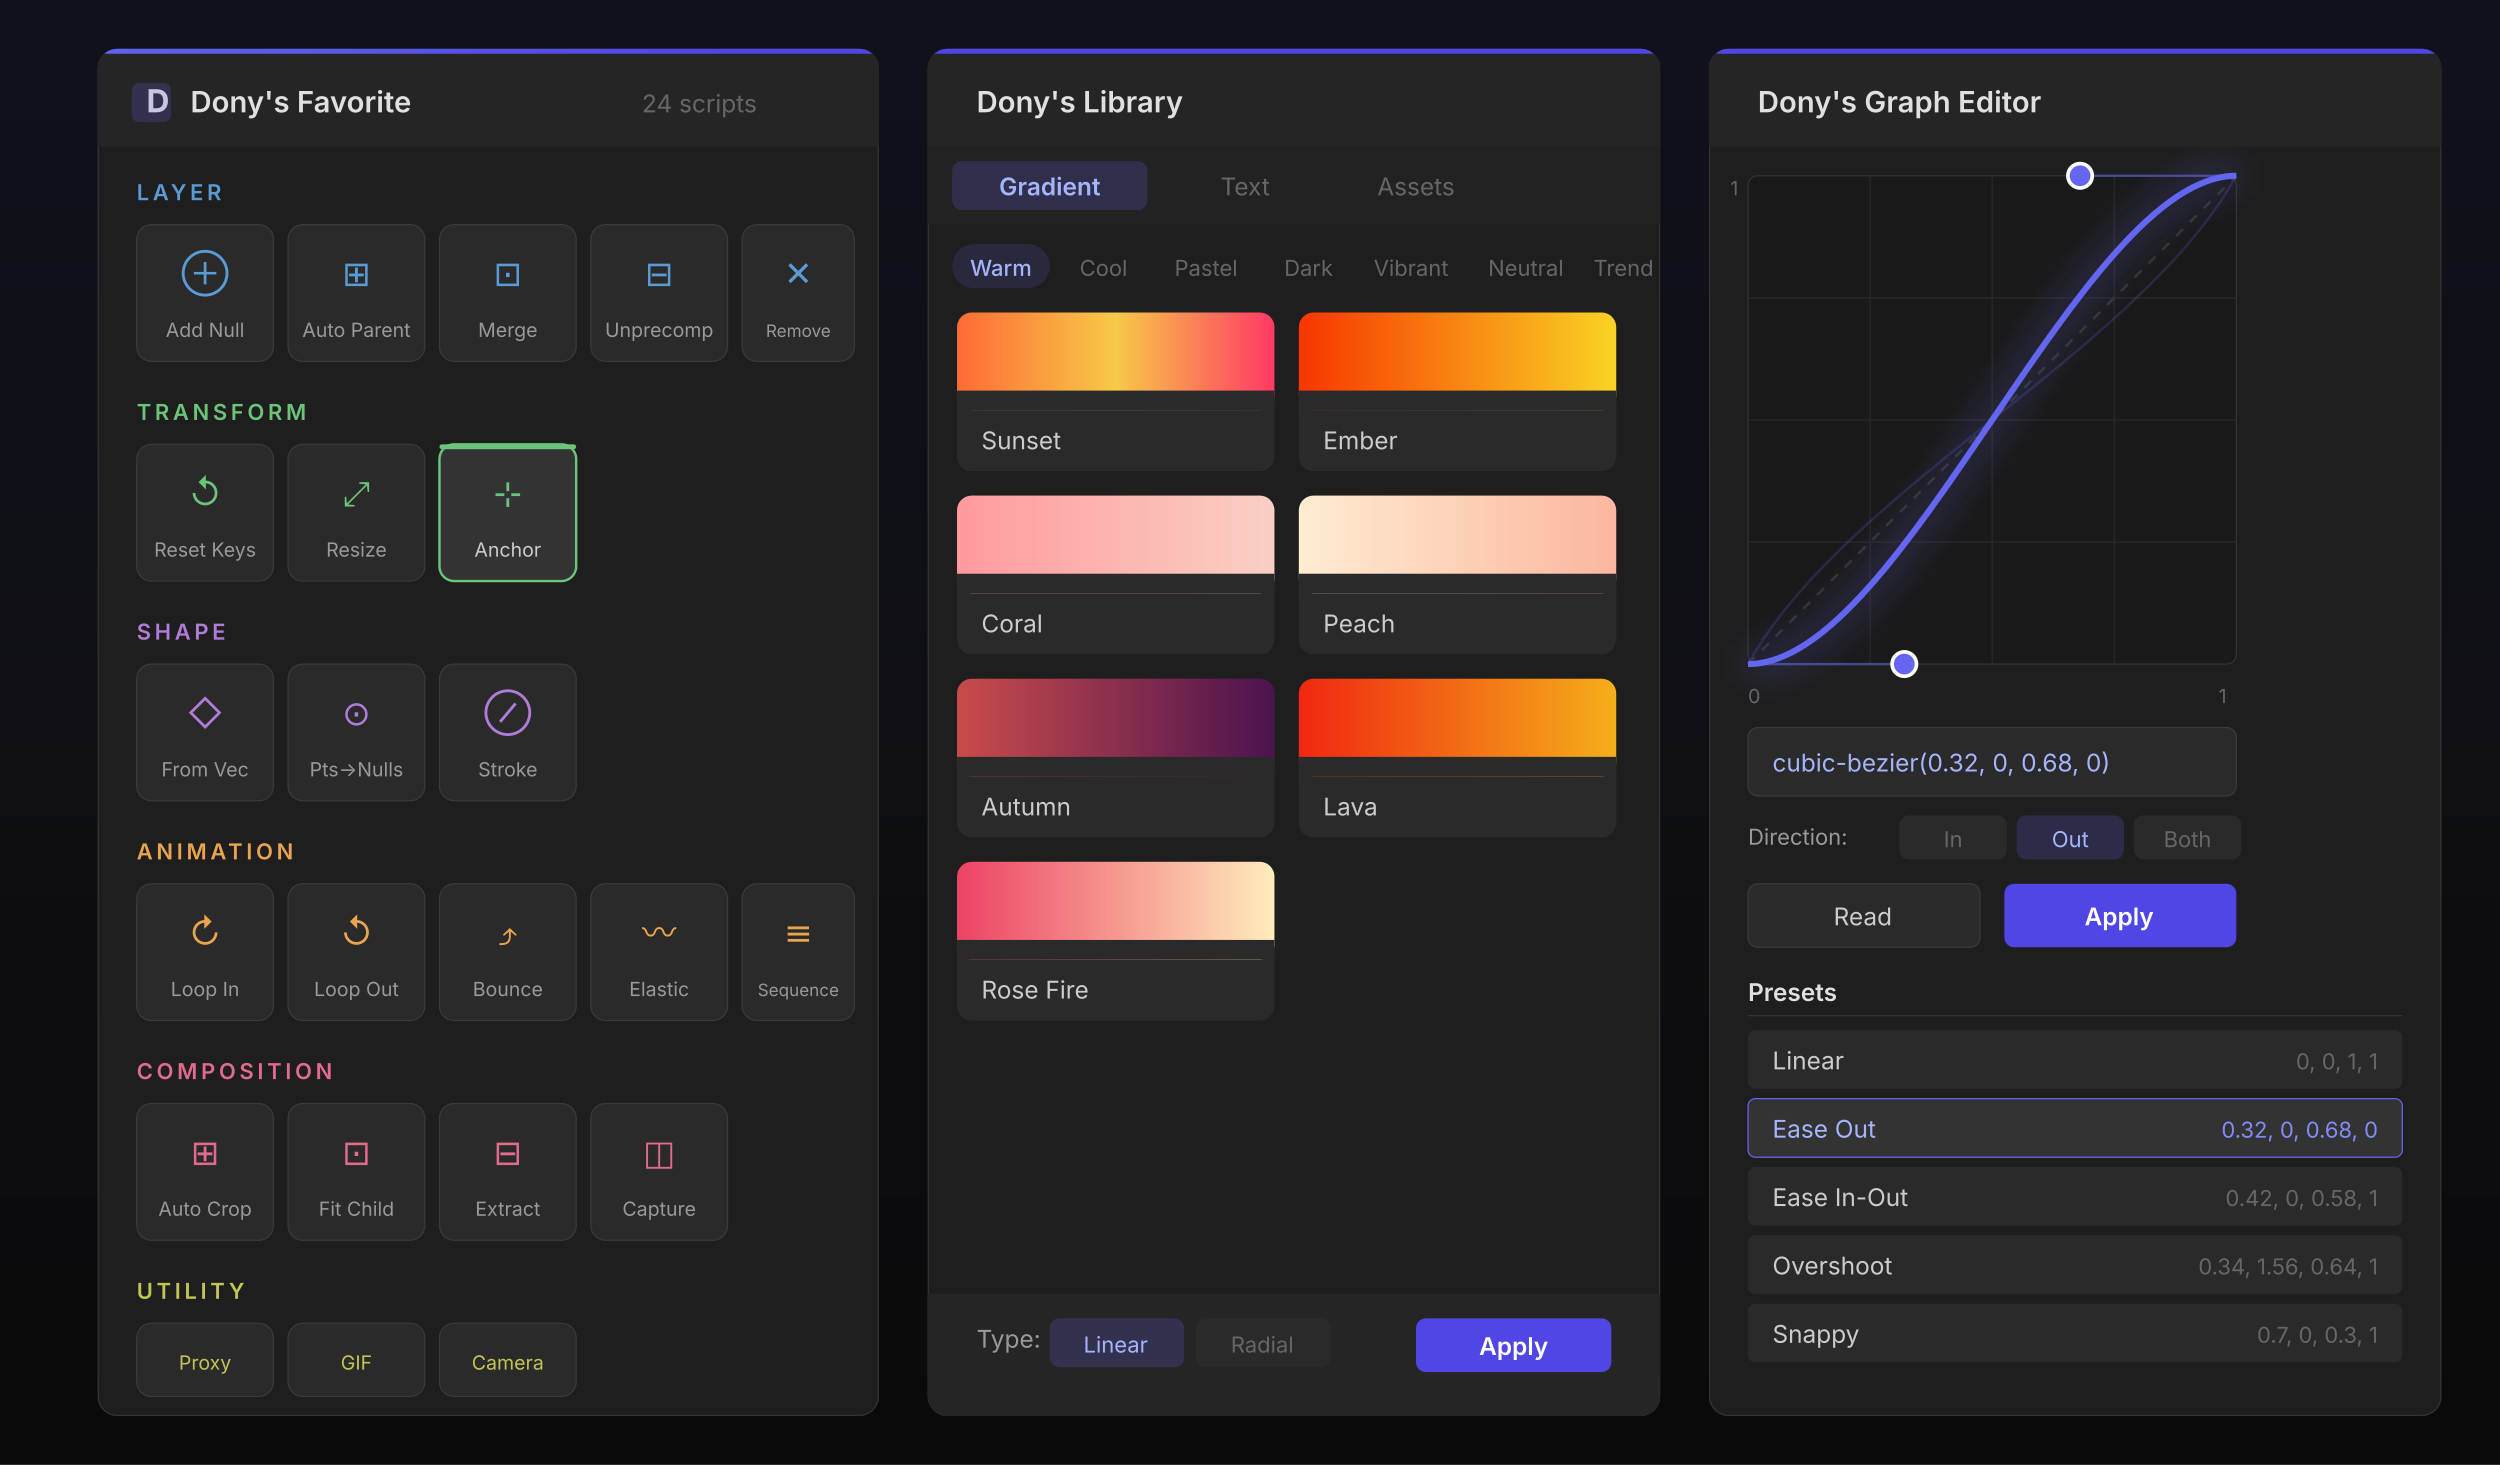
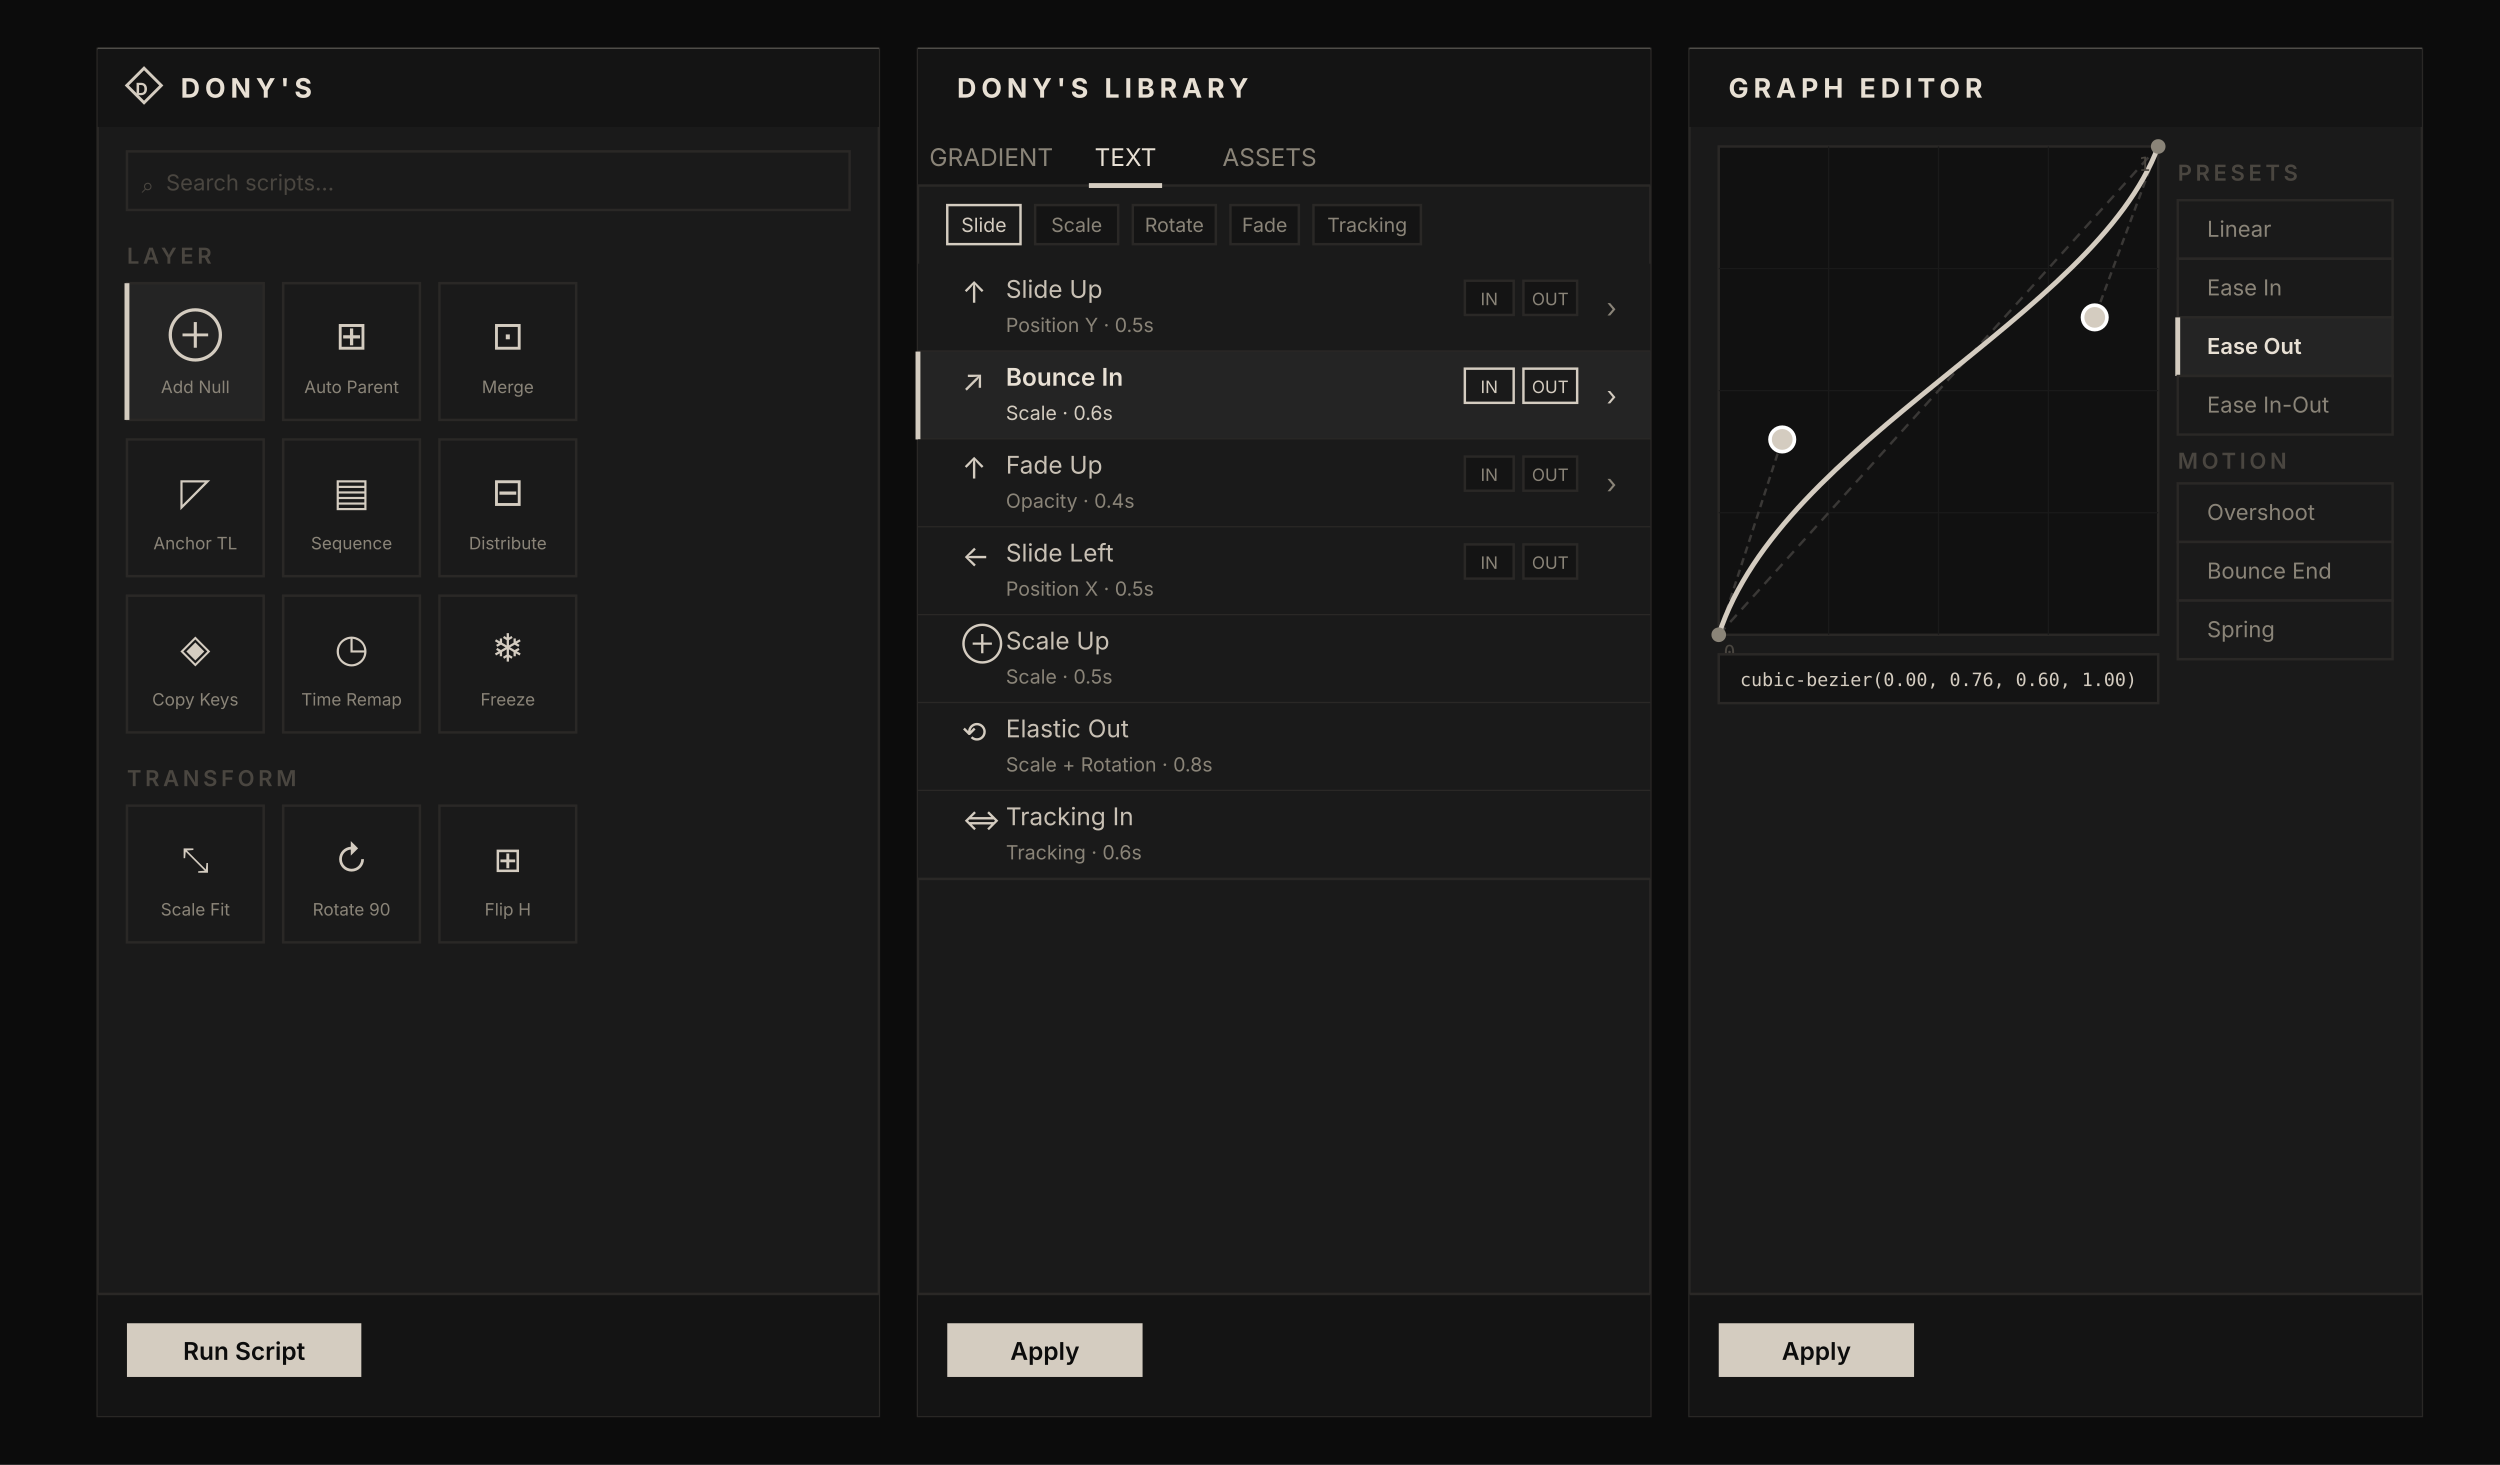
<svg xmlns="http://www.w3.org/2000/svg" viewBox="0 0 1024 600" fill="none">
-   <defs>
-     <linearGradient id="headerGrad" x1="0" y1="0" x2="300" y2="0" gradientUnits="userSpaceOnUse">
-       <stop offset="0%" stop-color="#6366f1" />
-       <stop offset="100%" stop-color="#4f46e5" />
-     </linearGradient>
-     <linearGradient id="glowGrad" x1="512" y1="0" x2="512" y2="600" gradientUnits="userSpaceOnUse">
-       <stop offset="0%" stop-color="#6366f1" stop-opacity="0.08" />
-       <stop offset="100%" stop-color="#6366f1" stop-opacity="0" />
-     </linearGradient>
-     <filter id="glow">
-       <feGaussianBlur stdDeviation="8" result="blur" />
-       <feComposite in="SourceGraphic" in2="blur" operator="over" />
-     </filter>
-     <clipPath id="roundedMain">
-       <rect x="40" y="20" width="320" height="560" rx="8" />
-     </clipPath>
-     <clipPath id="roundedLib">
-       <rect x="380" y="20" width="300" height="560" rx="8" />
-     </clipPath>
-     <clipPath id="roundedGraph">
-       <rect x="700" y="20" width="300" height="560" rx="8" />
-     </clipPath>
-   </defs>
-   <rect width="1024" height="600" fill="#0a0a0a" />
-   <rect width="1024" height="600" fill="url(#glowGrad)" />
-   <g clip-path="url(#roundedMain)">
-     <rect x="40" y="20" width="320" height="560" rx="8" fill="#1e1e1e" stroke="#333" stroke-width="1" />
-     <rect x="40" y="20" width="320" height="40" fill="#252525" />
-     <rect x="40" y="20" width="320" height="2" fill="url(#headerGrad)" />
-     <text x="60" y="46" font-family="Inter, system-ui, sans-serif" font-size="13" font-weight="700" fill="#e0e0e0">D</text>
-     <rect x="54" y="34" width="16" height="16" rx="3" fill="#6366f1" opacity="0.2" />
-     <text x="78" y="46" font-family="Inter, system-ui, sans-serif" font-size="12" font-weight="600" fill="#e0e0e0">Dony's Favorite</text>
-     <text x="310" y="46" font-family="Inter, system-ui, sans-serif" font-size="10" fill="#666" text-anchor="end">24 scripts</text>
-     <text x="56" y="82" font-family="Inter, system-ui, sans-serif" font-size="9" font-weight="600" fill="#5b9bd5" letter-spacing="1.5">LAYER</text>
-     <g>
-       <rect x="56" y="92" width="56" height="56" rx="6" fill="#2a2a2a" stroke="#3a3a3a" stroke-width="0.5" />
-       <rect x="56" y="92" width="56" height="2" rx="1" fill="#5b9bd5" opacity="0" />
-       <text x="84" y="117" font-family="Inter, system-ui, sans-serif" font-size="14" fill="#5b9bd5" text-anchor="middle">⊕</text>
-       <text x="84" y="138" font-family="Inter, system-ui, sans-serif" font-size="8" fill="#999" text-anchor="middle">Add Null</text>
-     </g>
-     <g>
-       <rect x="118" y="92" width="56" height="56" rx="6" fill="#2a2a2a" stroke="#3a3a3a" stroke-width="0.5" />
-       <text x="146" y="117" font-family="Inter, system-ui, sans-serif" font-size="14" fill="#5b9bd5" text-anchor="middle">⊞</text>
-       <text x="146" y="138" font-family="Inter, system-ui, sans-serif" font-size="8" fill="#999" text-anchor="middle">Auto Parent</text>
-     </g>
-     <g>
-       <rect x="180" y="92" width="56" height="56" rx="6" fill="#2a2a2a" stroke="#3a3a3a" stroke-width="0.5" />
-       <text x="208" y="117" font-family="Inter, system-ui, sans-serif" font-size="14" fill="#5b9bd5" text-anchor="middle">⊡</text>
-       <text x="208" y="138" font-family="Inter, system-ui, sans-serif" font-size="8" fill="#999" text-anchor="middle">Merge</text>
-     </g>
-     <g>
-       <rect x="242" y="92" width="56" height="56" rx="6" fill="#2a2a2a" stroke="#3a3a3a" stroke-width="0.5" />
-       <text x="270" y="117" font-family="Inter, system-ui, sans-serif" font-size="14" fill="#5b9bd5" text-anchor="middle">⊟</text>
-       <text x="270" y="138" font-family="Inter, system-ui, sans-serif" font-size="8" fill="#999" text-anchor="middle">Unprecomp</text>
-     </g>
-     <g>
-       <rect x="304" y="92" width="46" height="56" rx="6" fill="#2a2a2a" stroke="#3a3a3a" stroke-width="0.5" />
-       <text x="327" y="117" font-family="Inter, system-ui, sans-serif" font-size="14" fill="#5b9bd5" text-anchor="middle">✕</text>
-       <text x="327" y="138" font-family="Inter, system-ui, sans-serif" font-size="7" fill="#999" text-anchor="middle">Remove</text>
-     </g>
-     <text x="56" y="172" font-family="Inter, system-ui, sans-serif" font-size="9" font-weight="600" fill="#6bc47a" letter-spacing="1.5">TRANSFORM</text>
-     <g>
-       <rect x="56" y="182" width="56" height="56" rx="6" fill="#2a2a2a" stroke="#3a3a3a" stroke-width="0.5" />
-       <text x="84" y="207" font-family="Inter, system-ui, sans-serif" font-size="14" fill="#6bc47a" text-anchor="middle">↺</text>
-       <text x="84" y="228" font-family="Inter, system-ui, sans-serif" font-size="8" fill="#999" text-anchor="middle">Reset Keys</text>
-     </g>
-     <g>
-       <rect x="118" y="182" width="56" height="56" rx="6" fill="#2a2a2a" stroke="#3a3a3a" stroke-width="0.5" />
-       <text x="146" y="207" font-family="Inter, system-ui, sans-serif" font-size="14" fill="#6bc47a" text-anchor="middle">⤢</text>
-       <text x="146" y="228" font-family="Inter, system-ui, sans-serif" font-size="8" fill="#999" text-anchor="middle">Resize</text>
-     </g>
-     <g>
-       <rect x="180" y="182" width="56" height="56" rx="6" fill="#333" stroke="#6bc47a" stroke-width="1" />
-       <rect x="180" y="182" width="56" height="2" rx="1" fill="#6bc47a" />
-       <text x="208" y="207" font-family="Inter, system-ui, sans-serif" font-size="14" fill="#6bc47a" text-anchor="middle">⊹</text>
-       <text x="208" y="228" font-family="Inter, system-ui, sans-serif" font-size="8" fill="#ccc" text-anchor="middle">Anchor</text>
-     </g>
-     <text x="56" y="262" font-family="Inter, system-ui, sans-serif" font-size="9" font-weight="600" fill="#b07cd8" letter-spacing="1.5">SHAPE</text>
-     <g>
-       <rect x="56" y="272" width="56" height="56" rx="6" fill="#2a2a2a" stroke="#3a3a3a" stroke-width="0.5" />
-       <text x="84" y="297" font-family="Inter, system-ui, sans-serif" font-size="14" fill="#b07cd8" text-anchor="middle">◇</text>
-       <text x="84" y="318" font-family="Inter, system-ui, sans-serif" font-size="8" fill="#999" text-anchor="middle">From Vec</text>
-     </g>
-     <g>
-       <rect x="118" y="272" width="56" height="56" rx="6" fill="#2a2a2a" stroke="#3a3a3a" stroke-width="0.5" />
-       <text x="146" y="297" font-family="Inter, system-ui, sans-serif" font-size="14" fill="#b07cd8" text-anchor="middle">⊙</text>
-       <text x="146" y="318" font-family="Inter, system-ui, sans-serif" font-size="8" fill="#999" text-anchor="middle">Pts→Nulls</text>
-     </g>
-     <g>
-       <rect x="180" y="272" width="56" height="56" rx="6" fill="#2a2a2a" stroke="#3a3a3a" stroke-width="0.5" />
-       <text x="208" y="297" font-family="Inter, system-ui, sans-serif" font-size="14" fill="#b07cd8" text-anchor="middle">⊘</text>
-       <text x="208" y="318" font-family="Inter, system-ui, sans-serif" font-size="8" fill="#999" text-anchor="middle">Stroke</text>
-     </g>
-     <text x="56" y="352" font-family="Inter, system-ui, sans-serif" font-size="9" font-weight="600" fill="#e8a450" letter-spacing="1.5">ANIMATION</text>
-     <g>
-       <rect x="56" y="362" width="56" height="56" rx="6" fill="#2a2a2a" stroke="#3a3a3a" stroke-width="0.5" />
-       <text x="84" y="387" font-family="Inter, system-ui, sans-serif" font-size="14" fill="#e8a450" text-anchor="middle">↻</text>
-       <text x="84" y="408" font-family="Inter, system-ui, sans-serif" font-size="8" fill="#999" text-anchor="middle">Loop In</text>
-     </g>
-     <g>
-       <rect x="118" y="362" width="56" height="56" rx="6" fill="#2a2a2a" stroke="#3a3a3a" stroke-width="0.5" />
-       <text x="146" y="387" font-family="Inter, system-ui, sans-serif" font-size="14" fill="#e8a450" text-anchor="middle">↺</text>
-       <text x="146" y="408" font-family="Inter, system-ui, sans-serif" font-size="8" fill="#999" text-anchor="middle">Loop Out</text>
-     </g>
-     <g>
-       <rect x="180" y="362" width="56" height="56" rx="6" fill="#2a2a2a" stroke="#3a3a3a" stroke-width="0.5" />
-       <text x="208" y="387" font-family="Inter, system-ui, sans-serif" font-size="14" fill="#e8a450" text-anchor="middle">⤴</text>
-       <text x="208" y="408" font-family="Inter, system-ui, sans-serif" font-size="8" fill="#999" text-anchor="middle">Bounce</text>
-     </g>
-     <g>
-       <rect x="242" y="362" width="56" height="56" rx="6" fill="#2a2a2a" stroke="#3a3a3a" stroke-width="0.5" />
-       <text x="270" y="387" font-family="Inter, system-ui, sans-serif" font-size="14" fill="#e8a450" text-anchor="middle">〰</text>
-       <text x="270" y="408" font-family="Inter, system-ui, sans-serif" font-size="8" fill="#999" text-anchor="middle">Elastic</text>
-     </g>
-     <g>
-       <rect x="304" y="362" width="46" height="56" rx="6" fill="#2a2a2a" stroke="#3a3a3a" stroke-width="0.5" />
-       <text x="327" y="387" font-family="Inter, system-ui, sans-serif" font-size="14" fill="#e8a450" text-anchor="middle">≡</text>
-       <text x="327" y="408" font-family="Inter, system-ui, sans-serif" font-size="7" fill="#999" text-anchor="middle">Sequence</text>
-     </g>
-     <text x="56" y="442" font-family="Inter, system-ui, sans-serif" font-size="9" font-weight="600" fill="#e06b8a" letter-spacing="1.5">COMPOSITION</text>
-     <g>
-       <rect x="56" y="452" width="56" height="56" rx="6" fill="#2a2a2a" stroke="#3a3a3a" stroke-width="0.5" />
-       <text x="84" y="477" font-family="Inter, system-ui, sans-serif" font-size="14" fill="#e06b8a" text-anchor="middle">⊞</text>
-       <text x="84" y="498" font-family="Inter, system-ui, sans-serif" font-size="8" fill="#999" text-anchor="middle">Auto Crop</text>
-     </g>
-     <g>
-       <rect x="118" y="452" width="56" height="56" rx="6" fill="#2a2a2a" stroke="#3a3a3a" stroke-width="0.5" />
-       <text x="146" y="477" font-family="Inter, system-ui, sans-serif" font-size="14" fill="#e06b8a" text-anchor="middle">⊡</text>
-       <text x="146" y="498" font-family="Inter, system-ui, sans-serif" font-size="8" fill="#999" text-anchor="middle">Fit Child</text>
-     </g>
-     <g>
-       <rect x="180" y="452" width="56" height="56" rx="6" fill="#2a2a2a" stroke="#3a3a3a" stroke-width="0.5" />
-       <text x="208" y="477" font-family="Inter, system-ui, sans-serif" font-size="14" fill="#e06b8a" text-anchor="middle">⊟</text>
-       <text x="208" y="498" font-family="Inter, system-ui, sans-serif" font-size="8" fill="#999" text-anchor="middle">Extract</text>
-     </g>
-     <g>
-       <rect x="242" y="452" width="56" height="56" rx="6" fill="#2a2a2a" stroke="#3a3a3a" stroke-width="0.5" />
-       <text x="270" y="477" font-family="Inter, system-ui, sans-serif" font-size="14" fill="#e06b8a" text-anchor="middle">◫</text>
-       <text x="270" y="498" font-family="Inter, system-ui, sans-serif" font-size="8" fill="#999" text-anchor="middle">Capture</text>
-     </g>
-     <text x="56" y="532" font-family="Inter, system-ui, sans-serif" font-size="9" font-weight="600" fill="#c4c455" letter-spacing="1.5">UTILITY</text>
-     <g>
-       <rect x="56" y="542" width="56" height="30" rx="6" fill="#2a2a2a" stroke="#3a3a3a" stroke-width="0.5" />
-       <text x="84" y="561" font-family="Inter, system-ui, sans-serif" font-size="8" fill="#c4c455" text-anchor="middle">Proxy</text>
-     </g>
-     <g>
-       <rect x="118" y="542" width="56" height="30" rx="6" fill="#2a2a2a" stroke="#3a3a3a" stroke-width="0.5" />
-       <text x="146" y="561" font-family="Inter, system-ui, sans-serif" font-size="8" fill="#c4c455" text-anchor="middle">GIF</text>
-     </g>
-     <g>
-       <rect x="180" y="542" width="56" height="30" rx="6" fill="#2a2a2a" stroke="#3a3a3a" stroke-width="0.5" />
-       <text x="208" y="561" font-family="Inter, system-ui, sans-serif" font-size="8" fill="#c4c455" text-anchor="middle">Camera</text>
-     </g>
-   </g>
-   <g clip-path="url(#roundedLib)">
-     <rect x="380" y="20" width="300" height="560" rx="8" fill="#1e1e1e" stroke="#333" stroke-width="1" />
-     <rect x="380" y="20" width="300" height="40" fill="#252525" />
-     <rect x="380" y="20" width="300" height="2" fill="url(#headerGrad)" />
-     <text x="400" y="46" font-family="Inter, system-ui, sans-serif" font-size="12" font-weight="600" fill="#e0e0e0">Dony's Library</text>
-     <rect x="380" y="60" width="300" height="32" fill="#222" />
-     <rect x="390" y="66" width="80" height="20" rx="4" fill="#6366f1" opacity="0.2" />
-     <text x="430" y="80" font-family="Inter, system-ui, sans-serif" font-size="10" font-weight="600" fill="#a5b4fc" text-anchor="middle">Gradient</text>
-     <text x="510" y="80" font-family="Inter, system-ui, sans-serif" font-size="10" fill="#666" text-anchor="middle">Text</text>
-     <text x="580" y="80" font-family="Inter, system-ui, sans-serif" font-size="10" fill="#666" text-anchor="middle">Assets</text>
-     <rect x="390" y="100" width="40" height="18" rx="9" fill="#6366f1" opacity="0.15" />
-     <text x="410" y="113" font-family="Inter, system-ui, sans-serif" font-size="9" font-weight="500" fill="#a5b4fc" text-anchor="middle">Warm</text>
-     <text x="452" y="113" font-family="Inter, system-ui, sans-serif" font-size="9" fill="#666" text-anchor="middle">Cool</text>
-     <text x="494" y="113" font-family="Inter, system-ui, sans-serif" font-size="9" fill="#666" text-anchor="middle">Pastel</text>
-     <text x="536" y="113" font-family="Inter, system-ui, sans-serif" font-size="9" fill="#666" text-anchor="middle">Dark</text>
-     <text x="578" y="113" font-family="Inter, system-ui, sans-serif" font-size="9" fill="#666" text-anchor="middle">Vibrant</text>
-     <text x="625" y="113" font-family="Inter, system-ui, sans-serif" font-size="9" fill="#666" text-anchor="middle">Neutral</text>
-     <text x="665" y="113" font-family="Inter, system-ui, sans-serif" font-size="9" fill="#666" text-anchor="middle">Trend</text>
-     <g>
-       <rect x="392" y="128" width="130" height="65" rx="6" fill="#2a2a2a" />
-       <defs>
-         <linearGradient id="grad1" x1="0%" y1="0%" x2="100%" y2="0%">
-           <stop offset="0%" stop-color="#ff6b35" />
-           <stop offset="50%" stop-color="#f7c948" />
-           <stop offset="100%" stop-color="#ff3864" />
-         </linearGradient>
-       </defs>
-       <rect x="392" y="128" width="130" height="40" rx="6" fill="url(#grad1)" />
-       <rect x="392" y="160" width="130" height="8" fill="#2a2a2a" />
-       <text x="402" y="184" font-family="Inter, system-ui, sans-serif" font-size="10" fill="#ccc">Sunset</text>
-     </g>
-     <g>
-       <rect x="532" y="128" width="130" height="65" rx="6" fill="#2a2a2a" />
-       <defs>
-         <linearGradient id="grad2" x1="0%" y1="0%" x2="100%" y2="0%">
-           <stop offset="0%" stop-color="#f83600" />
-           <stop offset="100%" stop-color="#f9d423" />
-         </linearGradient>
-       </defs>
-       <rect x="532" y="128" width="130" height="40" rx="6" fill="url(#grad2)" />
-       <rect x="532" y="160" width="130" height="8" fill="#2a2a2a" />
-       <text x="542" y="184" font-family="Inter, system-ui, sans-serif" font-size="10" fill="#ccc">Ember</text>
-     </g>
-     <g>
-       <rect x="392" y="203" width="130" height="65" rx="6" fill="#2a2a2a" />
-       <defs>
-         <linearGradient id="grad3" x1="0%" y1="0%" x2="100%" y2="0%">
-           <stop offset="0%" stop-color="#ff9a9e" />
-           <stop offset="100%" stop-color="#fad0c4" />
-         </linearGradient>
-       </defs>
-       <rect x="392" y="203" width="130" height="40" rx="6" fill="url(#grad3)" />
-       <rect x="392" y="235" width="130" height="8" fill="#2a2a2a" />
-       <text x="402" y="259" font-family="Inter, system-ui, sans-serif" font-size="10" fill="#ccc">Coral</text>
-     </g>
-     <g>
-       <rect x="532" y="203" width="130" height="65" rx="6" fill="#2a2a2a" />
-       <defs>
-         <linearGradient id="grad4" x1="0%" y1="0%" x2="100%" y2="0%">
-           <stop offset="0%" stop-color="#ffecd2" />
-           <stop offset="100%" stop-color="#fcb69f" />
-         </linearGradient>
-       </defs>
-       <rect x="532" y="203" width="130" height="40" rx="6" fill="url(#grad4)" />
-       <rect x="532" y="235" width="130" height="8" fill="#2a2a2a" />
-       <text x="542" y="259" font-family="Inter, system-ui, sans-serif" font-size="10" fill="#ccc">Peach</text>
-     </g>
-     <g>
-       <rect x="392" y="278" width="130" height="65" rx="6" fill="#2a2a2a" />
-       <defs>
-         <linearGradient id="grad5" x1="0%" y1="0%" x2="100%" y2="0%">
-           <stop offset="0%" stop-color="#c94b4b" />
-           <stop offset="100%" stop-color="#4b134f" />
-         </linearGradient>
-       </defs>
-       <rect x="392" y="278" width="130" height="40" rx="6" fill="url(#grad5)" />
-       <rect x="392" y="310" width="130" height="8" fill="#2a2a2a" />
-       <text x="402" y="334" font-family="Inter, system-ui, sans-serif" font-size="10" fill="#ccc">Autumn</text>
-     </g>
-     <g>
-       <rect x="532" y="278" width="130" height="65" rx="6" fill="#2a2a2a" />
-       <defs>
-         <linearGradient id="grad6" x1="0%" y1="0%" x2="100%" y2="0%">
-           <stop offset="0%" stop-color="#f12711" />
-           <stop offset="100%" stop-color="#f5af19" />
-         </linearGradient>
-       </defs>
-       <rect x="532" y="278" width="130" height="40" rx="6" fill="url(#grad6)" />
-       <rect x="532" y="310" width="130" height="8" fill="#2a2a2a" />
-       <text x="542" y="334" font-family="Inter, system-ui, sans-serif" font-size="10" fill="#ccc">Lava</text>
-     </g>
-     <g>
-       <rect x="392" y="353" width="130" height="65" rx="6" fill="#2a2a2a" />
-       <defs>
-         <linearGradient id="grad7" x1="0%" y1="0%" x2="100%" y2="0%">
-           <stop offset="0%" stop-color="#ed4264" />
-           <stop offset="100%" stop-color="#ffedbc" />
-         </linearGradient>
-       </defs>
-       <rect x="392" y="353" width="130" height="40" rx="6" fill="url(#grad7)" />
-       <rect x="392" y="385" width="130" height="8" fill="#2a2a2a" />
-       <text x="402" y="409" font-family="Inter, system-ui, sans-serif" font-size="10" fill="#ccc">Rose Fire</text>
-     </g>
-     <rect x="380" y="530" width="300" height="50" fill="#252525" />
-     <text x="400" y="552" font-family="Inter, system-ui, sans-serif" font-size="10" fill="#999">Type:</text>
-     <rect x="430" y="540" width="55" height="20" rx="4" fill="#6366f1" opacity="0.2" />
-     <text x="457" y="554" font-family="Inter, system-ui, sans-serif" font-size="9" fill="#a5b4fc" text-anchor="middle">Linear</text>
-     <rect x="490" y="540" width="55" height="20" rx="4" fill="#2a2a2a" />
-     <text x="517" y="554" font-family="Inter, system-ui, sans-serif" font-size="9" fill="#666" text-anchor="middle">Radial</text>
-     <rect x="580" y="540" width="80" height="22" rx="4" fill="#4f46e5" />
-     <text x="620" y="555" font-family="Inter, system-ui, sans-serif" font-size="10" font-weight="600" fill="#fff" text-anchor="middle">Apply</text>
-   </g>
-   <g clip-path="url(#roundedGraph)">
-     <rect x="700" y="20" width="300" height="560" rx="8" fill="#1e1e1e" stroke="#333" stroke-width="1" />
-     <rect x="700" y="20" width="300" height="40" fill="#252525" />
-     <rect x="700" y="20" width="300" height="2" fill="url(#headerGrad)" />
-     <text x="720" y="46" font-family="Inter, system-ui, sans-serif" font-size="12" font-weight="600" fill="#e0e0e0">Dony's Graph Editor</text>
-     <rect x="716" y="72" width="200" height="200" rx="4" fill="#1a1a1a" stroke="#333" stroke-width="0.5" />
-     <line x1="716" y1="122" x2="916" y2="122" stroke="#2a2a2a" stroke-width="0.5" />
-     <line x1="716" y1="172" x2="916" y2="172" stroke="#2a2a2a" stroke-width="0.5" />
-     <line x1="716" y1="222" x2="916" y2="222" stroke="#2a2a2a" stroke-width="0.5" />
-     <line x1="766" y1="72" x2="766" y2="272" stroke="#2a2a2a" stroke-width="0.5" />
-     <line x1="816" y1="72" x2="816" y2="272" stroke="#2a2a2a" stroke-width="0.5" />
-     <line x1="866" y1="72" x2="866" y2="272" stroke="#2a2a2a" stroke-width="0.5" />
-     <line x1="716" y1="272" x2="916" y2="72" stroke="#333" stroke-width="1" stroke-dasharray="4,4" />
-     <path d="M 716 272 C 780 272, 852 72, 916 72" stroke="#6366f1" stroke-width="2.5" fill="none" filter="url(#glow)" />
-     <path d="M 716 272 C 756 200, 876 144, 916 72" stroke="#6366f1" stroke-width="1" fill="none" opacity="0.2" />
-     <line x1="716" y1="272" x2="780" y2="272" stroke="#6366f1" stroke-width="1" opacity="0.5" />
-     <line x1="916" y1="72" x2="852" y2="72" stroke="#6366f1" stroke-width="1" opacity="0.5" />
-     <circle cx="780" cy="272" r="5" fill="#6366f1" stroke="#fff" stroke-width="1.5" />
-     <circle cx="852" cy="72" r="5" fill="#6366f1" stroke="#fff" stroke-width="1.5" />
-     <text x="716" y="288" font-family="Inter, system-ui, sans-serif" font-size="8" fill="#666">0</text>
-     <text x="912" y="288" font-family="Inter, system-ui, sans-serif" font-size="8" fill="#666" text-anchor="end">1</text>
-     <text x="712" y="80" font-family="Inter, system-ui, sans-serif" font-size="8" fill="#666" text-anchor="end">1</text>
-     <rect x="716" y="298" width="200" height="28" rx="4" fill="#2a2a2a" stroke="#3a3a3a" stroke-width="0.5" />
-     <text x="726" y="316" font-family="Inter, monospace" font-size="10" fill="#a5b4fc">cubic-bezier(0.32, 0, 0.68, 0)</text>
-     <text x="716" y="346" font-family="Inter, system-ui, sans-serif" font-size="9" fill="#999">Direction:</text>
-     <rect x="778" y="334" width="44" height="18" rx="4" fill="#2a2a2a" />
-     <text x="800" y="347" font-family="Inter, system-ui, sans-serif" font-size="9" fill="#666" text-anchor="middle">In</text>
-     <rect x="826" y="334" width="44" height="18" rx="4" fill="#6366f1" opacity="0.2" />
-     <text x="848" y="347" font-family="Inter, system-ui, sans-serif" font-size="9" fill="#a5b4fc" text-anchor="middle">Out</text>
-     <rect x="874" y="334" width="44" height="18" rx="4" fill="#2a2a2a" />
-     <text x="896" y="347" font-family="Inter, system-ui, sans-serif" font-size="9" fill="#666" text-anchor="middle">Both</text>
-     <rect x="716" y="362" width="95" height="26" rx="4" fill="#2a2a2a" stroke="#3a3a3a" stroke-width="0.5" />
-     <text x="763" y="379" font-family="Inter, system-ui, sans-serif" font-size="10" fill="#ccc" text-anchor="middle">Read</text>
-     <rect x="821" y="362" width="95" height="26" rx="4" fill="#4f46e5" />
-     <text x="868" y="379" font-family="Inter, system-ui, sans-serif" font-size="10" font-weight="600" fill="#fff" text-anchor="middle">Apply</text>
-     <text x="716" y="410" font-family="Inter, system-ui, sans-serif" font-size="10" font-weight="600" fill="#e0e0e0">Presets</text>
-     <line x1="716" y1="416" x2="984" y2="416" stroke="#333" stroke-width="0.5" />
-     <g>
-       <rect x="716" y="422" width="268" height="24" rx="3" fill="#2a2a2a" />
-       <text x="726" y="438" font-family="Inter, system-ui, sans-serif" font-size="10" fill="#ccc">Linear</text>
-       <text x="974" y="438" font-family="Inter, system-ui, sans-serif" font-size="9" fill="#666" text-anchor="end">0, 0, 1, 1</text>
-     </g>
-     <g>
-       <rect x="716" y="450" width="268" height="24" rx="3" fill="#333" stroke="#6366f1" stroke-width="0.5" />
-       <text x="726" y="466" font-family="Inter, system-ui, sans-serif" font-size="10" fill="#a5b4fc">Ease Out</text>
-       <text x="974" y="466" font-family="Inter, system-ui, sans-serif" font-size="9" fill="#818cf8" text-anchor="end">0.32, 0, 0.68, 0</text>
-     </g>
-     <g>
-       <rect x="716" y="478" width="268" height="24" rx="3" fill="#2a2a2a" />
-       <text x="726" y="494" font-family="Inter, system-ui, sans-serif" font-size="10" fill="#ccc">Ease In-Out</text>
-       <text x="974" y="494" font-family="Inter, system-ui, sans-serif" font-size="9" fill="#666" text-anchor="end">0.42, 0, 0.58, 1</text>
-     </g>
-     <g>
-       <rect x="716" y="506" width="268" height="24" rx="3" fill="#2a2a2a" />
-       <text x="726" y="522" font-family="Inter, system-ui, sans-serif" font-size="10" fill="#ccc">Overshoot</text>
-       <text x="974" y="522" font-family="Inter, system-ui, sans-serif" font-size="9" fill="#666" text-anchor="end">0.34, 1.56, 0.64, 1</text>
-     </g>
-     <g>
-       <rect x="716" y="534" width="268" height="24" rx="3" fill="#2a2a2a" />
-       <text x="726" y="550" font-family="Inter, system-ui, sans-serif" font-size="10" fill="#ccc">Snappy</text>
-       <text x="974" y="550" font-family="Inter, system-ui, sans-serif" font-size="9" fill="#666" text-anchor="end">0.7, 0, 0.3, 1</text>
-     </g>
-   </g>
+   <rect width="1024" height="600" fill="#0c0c0c" />
+   <rect x="40" y="20" width="320" height="560" fill="#1a1a1a" stroke="#2a2826" stroke-width="1" />
+   <line x1="40" y1="20" x2="360" y2="20" stroke="#d4ccc0" stroke-width="1" opacity="0.3" />
+   <rect x="40" y="20" width="320" height="32" fill="#141414" />
+   <rect x="54" y="30" width="10" height="10" fill="none" stroke="#d4ccc0" stroke-width="1.2" transform="rotate(45 59 35)" />
+   <text x="58" y="39" font-family="Inter, system-ui, sans-serif" font-size="7" font-weight="700" fill="#d4ccc0" text-anchor="middle">D</text>
+   <text x="74" y="40" font-family="Inter, system-ui, sans-serif" font-size="11" font-weight="700" fill="#e8e0d4" letter-spacing="2">DONY'S</text>
+   <rect x="52" y="62" width="296" height="24" fill="#1a1a1a" stroke="#2a2826" stroke-width="1" />
+   <text x="68" y="78" font-family="Inter, system-ui, sans-serif" font-size="9" fill="#4a4640">Search scripts...</text>
+   <text x="58" y="79" font-family="Inter, system-ui, sans-serif" font-size="9" fill="#4a4640">⌕</text>
+   <text x="52" y="108" font-family="Inter, system-ui, sans-serif" font-size="9" font-weight="600" fill="#4a4640" letter-spacing="1.5">LAYER</text>
+   <rect x="52" y="116" width="56" height="56" fill="#242424" stroke="#2a2826" stroke-width="1" />
+   <line x1="52" y1="116" x2="52" y2="172" stroke="#d4ccc0" stroke-width="2" />
+   <text x="80" y="143" font-family="Inter, system-ui, sans-serif" font-size="16" fill="#d4ccc0" text-anchor="middle">⊕</text>
+   <text x="80" y="161" font-family="Inter, system-ui, sans-serif" font-size="7" fill="#8a8478" text-anchor="middle">Add Null</text>
+   <rect x="116" y="116" width="56" height="56" fill="#1a1a1a" stroke="#2a2826" stroke-width="1" />
+   <text x="144" y="143" font-family="Inter, system-ui, sans-serif" font-size="16" fill="#d4ccc0" text-anchor="middle">⊞</text>
+   <text x="144" y="161" font-family="Inter, system-ui, sans-serif" font-size="7" fill="#8a8478" text-anchor="middle">Auto Parent</text>
+   <rect x="180" y="116" width="56" height="56" fill="#1a1a1a" stroke="#2a2826" stroke-width="1" />
+   <text x="208" y="143" font-family="Inter, system-ui, sans-serif" font-size="16" fill="#d4ccc0" text-anchor="middle">⊡</text>
+   <text x="208" y="161" font-family="Inter, system-ui, sans-serif" font-size="7" fill="#8a8478" text-anchor="middle">Merge</text>
+   <rect x="52" y="180" width="56" height="56" fill="#1a1a1a" stroke="#2a2826" stroke-width="1" />
+   <text x="80" y="207" font-family="Inter, system-ui, sans-serif" font-size="16" fill="#d4ccc0" text-anchor="middle">◸</text>
+   <text x="80" y="225" font-family="Inter, system-ui, sans-serif" font-size="7" fill="#8a8478" text-anchor="middle">Anchor TL</text>
+   <rect x="116" y="180" width="56" height="56" fill="#1a1a1a" stroke="#2a2826" stroke-width="1" />
+   <text x="144" y="207" font-family="Inter, system-ui, sans-serif" font-size="16" fill="#d4ccc0" text-anchor="middle">▤</text>
+   <text x="144" y="225" font-family="Inter, system-ui, sans-serif" font-size="7" fill="#8a8478" text-anchor="middle">Sequence</text>
+   <rect x="180" y="180" width="56" height="56" fill="#1a1a1a" stroke="#2a2826" stroke-width="1" />
+   <text x="208" y="207" font-family="Inter, system-ui, sans-serif" font-size="16" fill="#d4ccc0" text-anchor="middle">⊟</text>
+   <text x="208" y="225" font-family="Inter, system-ui, sans-serif" font-size="7" fill="#8a8478" text-anchor="middle">Distribute</text>
+   <rect x="52" y="244" width="56" height="56" fill="#1a1a1a" stroke="#2a2826" stroke-width="1" />
+   <text x="80" y="271" font-family="Inter, system-ui, sans-serif" font-size="16" fill="#d4ccc0" text-anchor="middle">◈</text>
+   <text x="80" y="289" font-family="Inter, system-ui, sans-serif" font-size="7" fill="#8a8478" text-anchor="middle">Copy Keys</text>
+   <rect x="116" y="244" width="56" height="56" fill="#1a1a1a" stroke="#2a2826" stroke-width="1" />
+   <text x="144" y="271" font-family="Inter, system-ui, sans-serif" font-size="16" fill="#d4ccc0" text-anchor="middle">◷</text>
+   <text x="144" y="289" font-family="Inter, system-ui, sans-serif" font-size="7" fill="#8a8478" text-anchor="middle">Time Remap</text>
+   <rect x="180" y="244" width="56" height="56" fill="#1a1a1a" stroke="#2a2826" stroke-width="1" />
+   <text x="208" y="271" font-family="Inter, system-ui, sans-serif" font-size="16" fill="#d4ccc0" text-anchor="middle">❄</text>
+   <text x="208" y="289" font-family="Inter, system-ui, sans-serif" font-size="7" fill="#8a8478" text-anchor="middle">Freeze</text>
+   <text x="52" y="322" font-family="Inter, system-ui, sans-serif" font-size="9" font-weight="600" fill="#4a4640" letter-spacing="1.5">TRANSFORM</text>
+   <rect x="52" y="330" width="56" height="56" fill="#1a1a1a" stroke="#2a2826" stroke-width="1" />
+   <text x="80" y="357" font-family="Inter, system-ui, sans-serif" font-size="14" fill="#d4ccc0" text-anchor="middle">⤡</text>
+   <text x="80" y="375" font-family="Inter, system-ui, sans-serif" font-size="7" fill="#8a8478" text-anchor="middle">Scale Fit</text>
+   <rect x="116" y="330" width="56" height="56" fill="#1a1a1a" stroke="#2a2826" stroke-width="1" />
+   <text x="144" y="357" font-family="Inter, system-ui, sans-serif" font-size="14" fill="#d4ccc0" text-anchor="middle">↻</text>
+   <text x="144" y="375" font-family="Inter, system-ui, sans-serif" font-size="7" fill="#8a8478" text-anchor="middle">Rotate 90</text>
+   <rect x="180" y="330" width="56" height="56" fill="#1a1a1a" stroke="#2a2826" stroke-width="1" />
+   <text x="208" y="357" font-family="Inter, system-ui, sans-serif" font-size="14" fill="#d4ccc0" text-anchor="middle">⊞</text>
+   <text x="208" y="375" font-family="Inter, system-ui, sans-serif" font-size="7" fill="#8a8478" text-anchor="middle">Flip H</text>
+   <rect x="40" y="530" width="320" height="50" fill="#141414" stroke="none" />
+   <line x1="40" y1="530" x2="360" y2="530" stroke="#2a2826" stroke-width="1" />
+   <rect x="52" y="542" width="96" height="22" fill="#d4ccc0" />
+   <text x="100" y="557" font-family="Inter, system-ui, sans-serif" font-size="10" font-weight="600" fill="#0c0c0c" text-anchor="middle">Run Script</text>
+   <rect x="376" y="20" width="300" height="560" fill="#1a1a1a" stroke="#2a2826" stroke-width="1" />
+   <line x1="376" y1="20" x2="676" y2="20" stroke="#d4ccc0" stroke-width="1" opacity="0.3" />
+   <rect x="376" y="20" width="300" height="32" fill="#141414" />
+   <text x="392" y="40" font-family="Inter, system-ui, sans-serif" font-size="11" font-weight="700" fill="#e8e0d4" letter-spacing="2">DONY'S LIBRARY</text>
+   <rect x="376" y="52" width="300" height="24" fill="#141414" />
+   <line x1="376" y1="76" x2="676" y2="76" stroke="#2a2826" stroke-width="1" />
+   <text x="406" y="68" font-family="Inter, system-ui, sans-serif" font-size="10" fill="#8a8478" text-anchor="middle">GRADIENT</text>
+   <text x="461" y="68" font-family="Inter, system-ui, sans-serif" font-size="10" fill="#e8e0d4" text-anchor="middle">TEXT</text>
+   <line x1="446" y1="76" x2="476" y2="76" stroke="#d4ccc0" stroke-width="2" />
+   <text x="520" y="68" font-family="Inter, system-ui, sans-serif" font-size="10" fill="#8a8478" text-anchor="middle">ASSETS</text>
+   <rect x="388" y="84" width="30" height="16" fill="#1a1a1a" stroke="#d4ccc0" stroke-width="1" />
+   <text x="403" y="95" font-family="Inter, system-ui, sans-serif" font-size="8" fill="#d4ccc0" text-anchor="middle">Slide</text>
+   <rect x="424" y="84" width="34" height="16" fill="#141414" stroke="#2a2826" stroke-width="1" />
+   <text x="441" y="95" font-family="Inter, system-ui, sans-serif" font-size="8" fill="#8a8478" text-anchor="middle">Scale</text>
+   <rect x="464" y="84" width="34" height="16" fill="#141414" stroke="#2a2826" stroke-width="1" />
+   <text x="481" y="95" font-family="Inter, system-ui, sans-serif" font-size="8" fill="#8a8478" text-anchor="middle">Rotate</text>
+   <rect x="504" y="84" width="28" height="16" fill="#141414" stroke="#2a2826" stroke-width="1" />
+   <text x="518" y="95" font-family="Inter, system-ui, sans-serif" font-size="8" fill="#8a8478" text-anchor="middle">Fade</text>
+   <rect x="538" y="84" width="44" height="16" fill="#141414" stroke="#2a2826" stroke-width="1" />
+   <text x="560" y="95" font-family="Inter, system-ui, sans-serif" font-size="8" fill="#8a8478" text-anchor="middle">Tracking</text>
+   <rect x="376" y="108" width="300" height="36" fill="#1a1a1a" />
+   <line x1="376" y1="144" x2="676" y2="144" stroke="#2a2826" stroke-width="1" />
+   <text x="394" y="124" font-family="Inter, system-ui, sans-serif" font-size="12" fill="#d4ccc0">↑</text>
+   <text x="412" y="122" font-family="Inter, system-ui, sans-serif" font-size="10" fill="#c8c0b4">Slide Up</text>
+   <text x="412" y="136" font-family="Inter, system-ui, sans-serif" font-size="8" fill="#8a8478">Position Y · 0.5s</text>
+   <rect x="600" y="115" width="20" height="14" fill="#141414" stroke="#2a2826" stroke-width="1" />
+   <text x="610" y="125" font-family="Inter, system-ui, sans-serif" font-size="7" fill="#8a8478" text-anchor="middle">IN</text>
+   <rect x="624" y="115" width="22" height="14" fill="#141414" stroke="#2a2826" stroke-width="1" />
+   <text x="635" y="125" font-family="Inter, system-ui, sans-serif" font-size="7" fill="#8a8478" text-anchor="middle">OUT</text>
+   <text x="658" y="130" font-family="Inter, system-ui, sans-serif" font-size="11" fill="#8a8478">›</text>
+   <rect x="376" y="144" width="300" height="36" fill="#242424" />
+   <line x1="376" y1="180" x2="676" y2="180" stroke="#2a2826" stroke-width="1" />
+   <line x1="376" y1="144" x2="376" y2="180" stroke="#d4ccc0" stroke-width="2" />
+   <text x="394" y="160" font-family="Inter, system-ui, sans-serif" font-size="12" fill="#d4ccc0">↗</text>
+   <text x="412" y="158" font-family="Inter, system-ui, sans-serif" font-size="10" font-weight="600" fill="#e8e0d4">Bounce In</text>
+   <text x="412" y="172" font-family="Inter, system-ui, sans-serif" font-size="8" fill="#d4ccc0">Scale · 0.6s</text>
+   <rect x="600" y="151" width="20" height="14" fill="#1a1a1a" stroke="#d4ccc0" stroke-width="1" />
+   <text x="610" y="161" font-family="Inter, system-ui, sans-serif" font-size="7" fill="#d4ccc0" text-anchor="middle">IN</text>
+   <rect x="624" y="151" width="22" height="14" fill="#1a1a1a" stroke="#d4ccc0" stroke-width="1" />
+   <text x="635" y="161" font-family="Inter, system-ui, sans-serif" font-size="7" fill="#d4ccc0" text-anchor="middle">OUT</text>
+   <text x="658" y="166" font-family="Inter, system-ui, sans-serif" font-size="11" fill="#d4ccc0">›</text>
+   <rect x="376" y="180" width="300" height="36" fill="#1a1a1a" />
+   <line x1="376" y1="216" x2="676" y2="216" stroke="#2a2826" stroke-width="1" />
+   <text x="394" y="196" font-family="Inter, system-ui, sans-serif" font-size="12" fill="#d4ccc0">↑</text>
+   <text x="412" y="194" font-family="Inter, system-ui, sans-serif" font-size="10" fill="#c8c0b4">Fade Up</text>
+   <text x="412" y="208" font-family="Inter, system-ui, sans-serif" font-size="8" fill="#8a8478">Opacity · 0.4s</text>
+   <rect x="600" y="187" width="20" height="14" fill="#141414" stroke="#2a2826" stroke-width="1" />
+   <text x="610" y="197" font-family="Inter, system-ui, sans-serif" font-size="7" fill="#8a8478" text-anchor="middle">IN</text>
+   <rect x="624" y="187" width="22" height="14" fill="#141414" stroke="#2a2826" stroke-width="1" />
+   <text x="635" y="197" font-family="Inter, system-ui, sans-serif" font-size="7" fill="#8a8478" text-anchor="middle">OUT</text>
+   <text x="658" y="202" font-family="Inter, system-ui, sans-serif" font-size="11" fill="#8a8478">›</text>
+   <rect x="376" y="216" width="300" height="36" fill="#1a1a1a" />
+   <line x1="376" y1="252" x2="676" y2="252" stroke="#2a2826" stroke-width="1" />
+   <text x="394" y="232" font-family="Inter, system-ui, sans-serif" font-size="12" fill="#d4ccc0">←</text>
+   <text x="412" y="230" font-family="Inter, system-ui, sans-serif" font-size="10" fill="#c8c0b4">Slide Left</text>
+   <text x="412" y="244" font-family="Inter, system-ui, sans-serif" font-size="8" fill="#8a8478">Position X · 0.5s</text>
+   <rect x="600" y="223" width="20" height="14" fill="#141414" stroke="#2a2826" stroke-width="1" />
+   <text x="610" y="233" font-family="Inter, system-ui, sans-serif" font-size="7" fill="#8a8478" text-anchor="middle">IN</text>
+   <rect x="624" y="223" width="22" height="14" fill="#141414" stroke="#2a2826" stroke-width="1" />
+   <text x="635" y="233" font-family="Inter, system-ui, sans-serif" font-size="7" fill="#8a8478" text-anchor="middle">OUT</text>
+   <rect x="376" y="252" width="300" height="36" fill="#1a1a1a" />
+   <line x1="376" y1="288" x2="676" y2="288" stroke="#2a2826" stroke-width="1" />
+   <text x="394" y="268" font-family="Inter, system-ui, sans-serif" font-size="12" fill="#d4ccc0">⊕</text>
+   <text x="412" y="266" font-family="Inter, system-ui, sans-serif" font-size="10" fill="#c8c0b4">Scale Up</text>
+   <text x="412" y="280" font-family="Inter, system-ui, sans-serif" font-size="8" fill="#8a8478">Scale · 0.5s</text>
+   <rect x="376" y="288" width="300" height="36" fill="#1a1a1a" />
+   <line x1="376" y1="324" x2="676" y2="324" stroke="#2a2826" stroke-width="1" />
+   <text x="394" y="304" font-family="Inter, system-ui, sans-serif" font-size="12" fill="#d4ccc0">⟲</text>
+   <text x="412" y="302" font-family="Inter, system-ui, sans-serif" font-size="10" fill="#c8c0b4">Elastic Out</text>
+   <text x="412" y="316" font-family="Inter, system-ui, sans-serif" font-size="8" fill="#8a8478">Scale + Rotation · 0.8s</text>
+   <rect x="376" y="324" width="300" height="36" fill="#1a1a1a" />
+   <line x1="376" y1="360" x2="676" y2="360" stroke="#2a2826" stroke-width="1" />
+   <text x="394" y="340" font-family="Inter, system-ui, sans-serif" font-size="12" fill="#d4ccc0">⇔</text>
+   <text x="412" y="338" font-family="Inter, system-ui, sans-serif" font-size="10" fill="#c8c0b4">Tracking In</text>
+   <text x="412" y="352" font-family="Inter, system-ui, sans-serif" font-size="8" fill="#8a8478">Tracking · 0.6s</text>
+   <rect x="376" y="530" width="300" height="50" fill="#141414" />
+   <line x1="376" y1="530" x2="676" y2="530" stroke="#2a2826" stroke-width="1" />
+   <rect x="388" y="542" width="80" height="22" fill="#d4ccc0" />
+   <text x="428" y="557" font-family="Inter, system-ui, sans-serif" font-size="10" font-weight="600" fill="#0c0c0c" text-anchor="middle">Apply</text>
+   <rect x="692" y="20" width="300" height="560" fill="#1a1a1a" stroke="#2a2826" stroke-width="1" />
+   <line x1="692" y1="20" x2="992" y2="20" stroke="#d4ccc0" stroke-width="1" opacity="0.3" />
+   <rect x="692" y="20" width="300" height="32" fill="#141414" />
+   <text x="708" y="40" font-family="Inter, system-ui, sans-serif" font-size="11" font-weight="700" fill="#e8e0d4" letter-spacing="2">GRAPH EDITOR</text>
+   <rect x="704" y="60" width="180" height="200" fill="#111111" stroke="#2a2826" stroke-width="1" />
+   <line x1="704" y1="110" x2="884" y2="110" stroke="#1a1a1a" stroke-width="0.5" />
+   <line x1="704" y1="160" x2="884" y2="160" stroke="#1a1a1a" stroke-width="0.5" />
+   <line x1="704" y1="210" x2="884" y2="210" stroke="#1a1a1a" stroke-width="0.5" />
+   <line x1="749" y1="60" x2="749" y2="260" stroke="#1a1a1a" stroke-width="0.5" />
+   <line x1="794" y1="60" x2="794" y2="260" stroke="#1a1a1a" stroke-width="0.5" />
+   <line x1="839" y1="60" x2="839" y2="260" stroke="#1a1a1a" stroke-width="0.5" />
+   <line x1="704" y1="260" x2="884" y2="60" stroke="#3a3836" stroke-width="1" stroke-dasharray="4,3" />
+   <line x1="704" y1="260" x2="730" y2="180" stroke="#3a3836" stroke-width="1" stroke-dasharray="3,2" />
+   <line x1="884" y1="60" x2="858" y2="130" stroke="#3a3836" stroke-width="1" stroke-dasharray="3,2" />
+   <path d="M704,260 C730,180 858,130 884,60" stroke="#d4ccc0" stroke-width="2" fill="none" />
+   <circle cx="730" cy="180" r="5" fill="#d4ccc0" stroke="white" stroke-width="1.5" />
+   <circle cx="858" cy="130" r="5" fill="#d4ccc0" stroke="white" stroke-width="1.5" />
+   <circle cx="704" cy="260" r="3" fill="#8a8478" />
+   <circle cx="884" cy="60" r="3" fill="#8a8478" />
+   <text x="706" y="270" font-family="Consolas, 'SF Mono', monospace" font-size="8" fill="#4a4640">0</text>
+   <text x="876" y="70" font-family="Consolas, 'SF Mono', monospace" font-size="8" fill="#4a4640">1</text>
+   <rect x="704" y="268" width="180" height="20" fill="#141414" stroke="#2a2826" stroke-width="1" />
+   <text x="794" y="281" font-family="Consolas, 'SF Mono', monospace" font-size="7.5" fill="#d4ccc0" text-anchor="middle">cubic-bezier(0.00, 0.76, 0.60, 1.00)</text>
+   <text x="892" y="74" font-family="Inter, system-ui, sans-serif" font-size="9" font-weight="600" fill="#4a4640" letter-spacing="1.5">PRESETS</text>
+   <rect x="892" y="82" width="88" height="24" fill="#1a1a1a" stroke="#2a2826" stroke-width="1" />
+   <text x="904" y="97" font-family="Inter, system-ui, sans-serif" font-size="9" fill="#8a8478">Linear</text>
+   <rect x="892" y="106" width="88" height="24" fill="#1a1a1a" stroke="#2a2826" stroke-width="1" />
+   <text x="904" y="121" font-family="Inter, system-ui, sans-serif" font-size="9" fill="#8a8478">Ease In</text>
+   <rect x="892" y="130" width="88" height="24" fill="#242424" stroke="#2a2826" stroke-width="1" />
+   <line x1="892" y1="130" x2="892" y2="154" stroke="#d4ccc0" stroke-width="2" />
+   <text x="904" y="145" font-family="Inter, system-ui, sans-serif" font-size="9" font-weight="600" fill="#e8e0d4">Ease Out</text>
+   <rect x="892" y="154" width="88" height="24" fill="#1a1a1a" stroke="#2a2826" stroke-width="1" />
+   <text x="904" y="169" font-family="Inter, system-ui, sans-serif" font-size="9" fill="#8a8478">Ease In-Out</text>
+   <text x="892" y="192" font-family="Inter, system-ui, sans-serif" font-size="9" font-weight="600" fill="#4a4640" letter-spacing="1.5">MOTION</text>
+   <rect x="892" y="198" width="88" height="24" fill="#1a1a1a" stroke="#2a2826" stroke-width="1" />
+   <text x="904" y="213" font-family="Inter, system-ui, sans-serif" font-size="9" fill="#8a8478">Overshoot</text>
+   <rect x="892" y="222" width="88" height="24" fill="#1a1a1a" stroke="#2a2826" stroke-width="1" />
+   <text x="904" y="237" font-family="Inter, system-ui, sans-serif" font-size="9" fill="#8a8478">Bounce End</text>
+   <rect x="892" y="246" width="88" height="24" fill="#1a1a1a" stroke="#2a2826" stroke-width="1" />
+   <text x="904" y="261" font-family="Inter, system-ui, sans-serif" font-size="9" fill="#8a8478">Spring</text>
+   <rect x="692" y="530" width="300" height="50" fill="#141414" />
+   <line x1="692" y1="530" x2="992" y2="530" stroke="#2a2826" stroke-width="1" />
+   <rect x="704" y="542" width="80" height="22" fill="#d4ccc0" />
+   <text x="744" y="557" font-family="Inter, system-ui, sans-serif" font-size="10" font-weight="600" fill="#0c0c0c" text-anchor="middle">Apply</text>
</svg>
